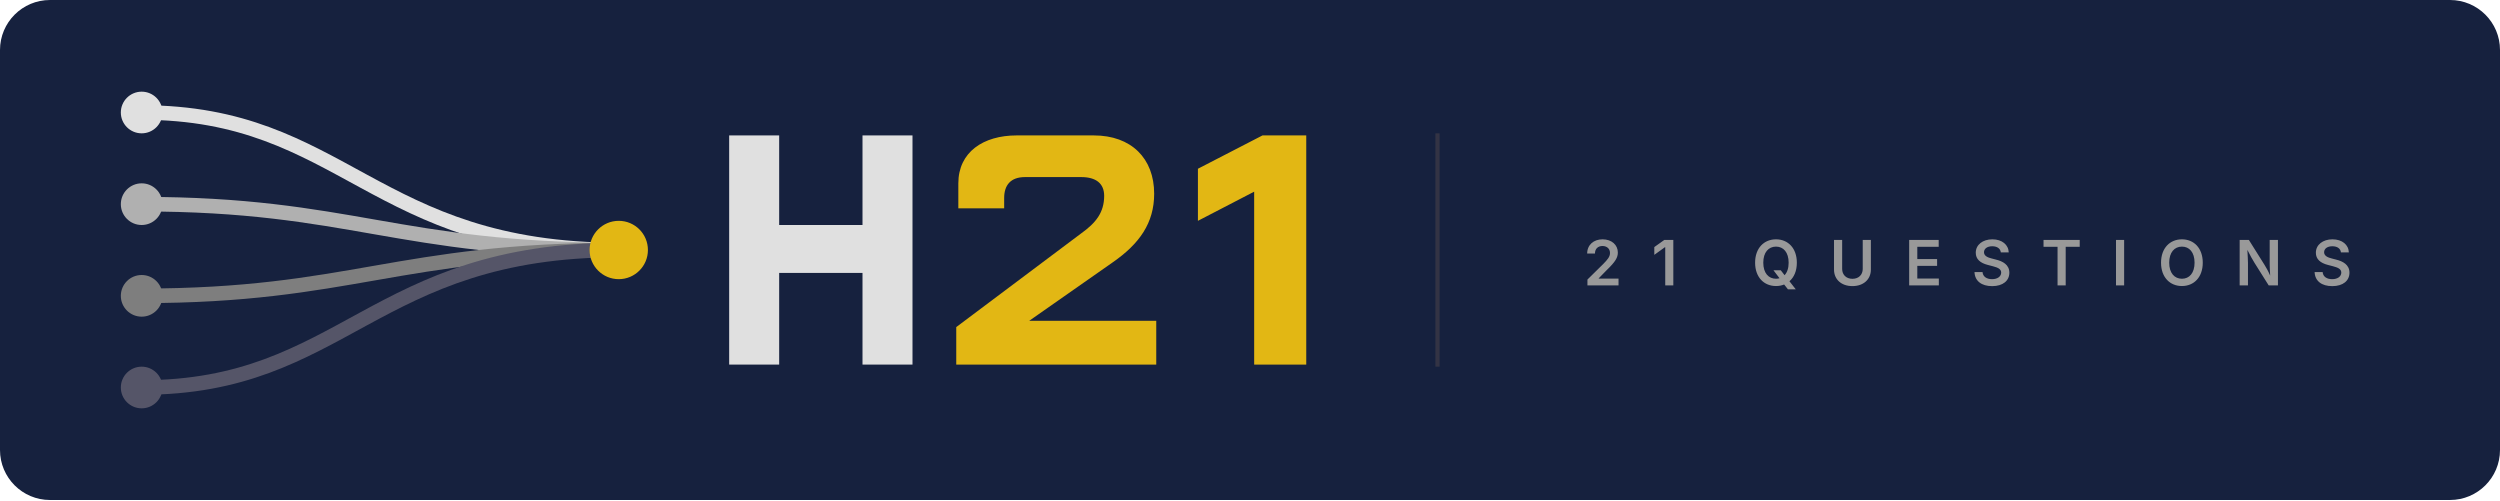
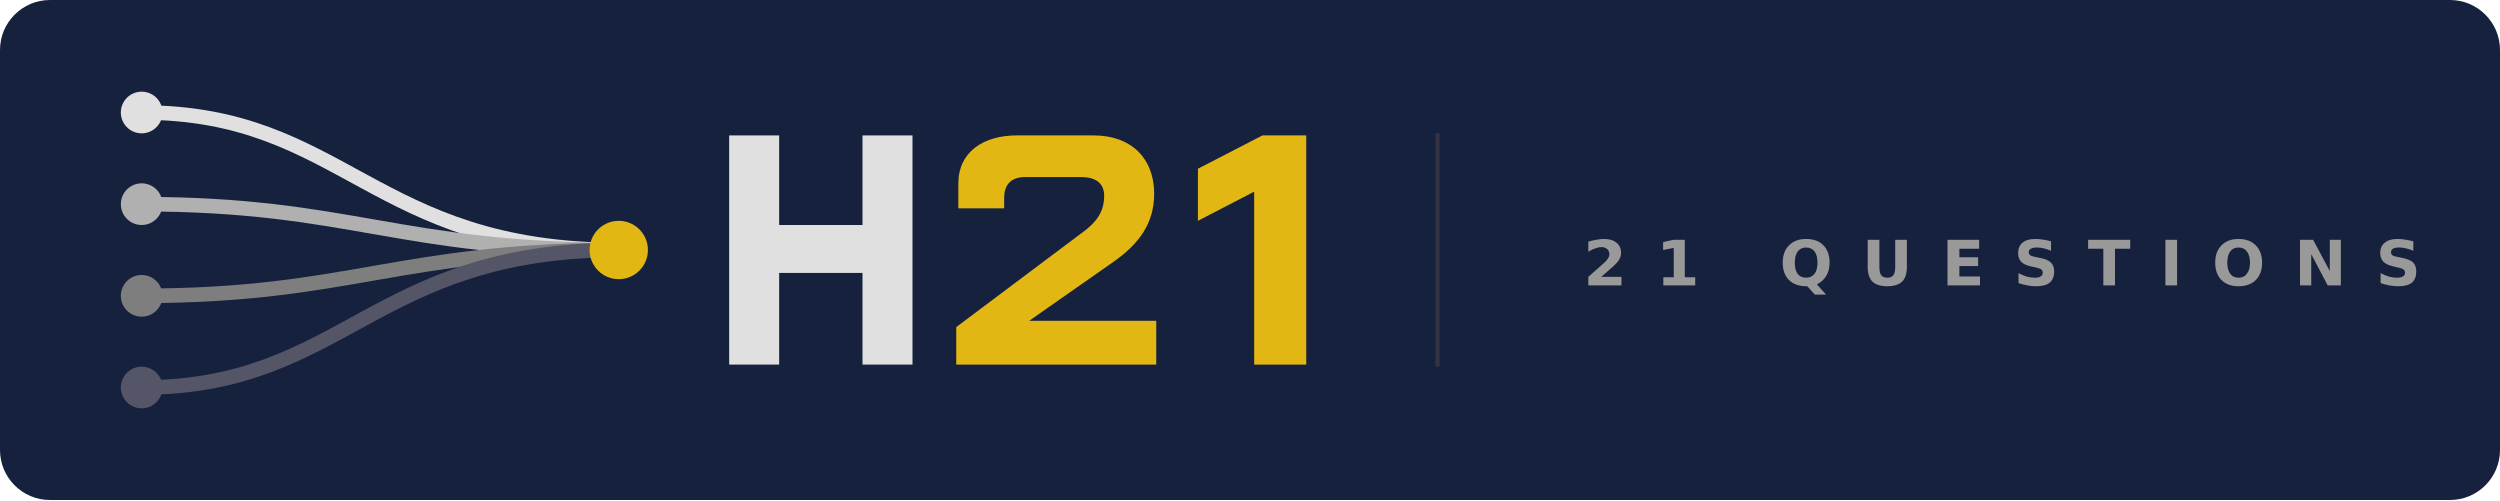
<svg xmlns="http://www.w3.org/2000/svg" viewBox="0 0 1200 240" role="img" aria-labelledby="title">
  <rect width="1200" height="240" rx="24" fill="#16213e" />
  <g transform="translate(48 30)">
    <g fill="none" stroke-linecap="round" stroke-width="7">
      <path d="M20 24C117 24 131 90 249 90" stroke="#e0e0e0" />
      <path d="M20 68C120 68 143 90 249 90" stroke="#b0b0b0" />
      <path d="M20 112C120 112 143 90 249 90" stroke="#7e7e7e" />
      <path d="M20 156C117 156 131 90 249 90" stroke="#555568" />
    </g>
    <circle cx="20" cy="24" r="10" fill="#e0e0e0" />
    <circle cx="20" cy="68" r="10" fill="#b0b0b0" />
    <circle cx="20" cy="112" r="10" fill="#7e7e7e" />
    <circle cx="20" cy="156" r="10" fill="#555568" />
    <circle cx="249" cy="90" r="14" fill="#e2b714" />
  </g>
  <g transform="translate(350 30)">
    <path fill="#e0e0e0" d="M0 35h24v43h40V35h24v110H64v-44H24v44H0z" />
    <path fill="#e2b714" d="M110 58c0-15 12-23 28-23h37c18 0 29 11 29 28 0 14-7 24-20 33l-40 28h61v21h-96v-18l60-45c7-5 11-10 11-18 0-6-4-9-11-9h-27c-7 0-10 4-10 10v5h-22zm115-7 31-16h21v110h-25V62l-27 14z" />
  </g>
  <path d="M690 64v112" stroke="#333344" stroke-width="2" />
-   <text x="760" y="137" fill="#999999" font-family="system-ui, -apple-system, sans-serif" font-size="30" font-weight="600" letter-spacing="14">21 QUESTIONS</text>
+   <path fill="#999999" d="M768.6 132.9L778.3 132.9L778.3 137.0L762.4 137.0L762.4 132.9L770.4 125.8Q771.4 124.8 771.9 123.9Q772.5 123.0 772.5 122.0Q772.5 120.5 771.4 119.5Q770.4 118.6 768.7 118.6Q767.4 118.6 765.8 119.2Q764.2 119.7 762.4 120.8L762.4 116.0Q764.3 115.4 766.2 115.1Q768.1 114.7 769.8 114.7Q773.8 114.7 775.9 116.5Q778.1 118.2 778.1 121.3Q778.1 123.1 777.2 124.6Q776.3 126.2 773.3 128.8L768.6 132.9ZM798.4 133.1L803.4 133.1L803.4 119.0L798.3 120.0L798.3 116.2L803.3 115.1L808.7 115.1L808.7 133.1L813.7 133.1L813.7 137.0L798.4 137.0L798.4 133.1ZM867.5 137.4L867.1 137.4Q861.7 137.4 858.7 134.4Q855.7 131.4 855.7 126.1Q855.7 120.8 858.7 117.8Q861.7 114.7 866.9 114.7Q872.3 114.7 875.2 117.7Q878.2 120.7 878.2 126.1Q878.2 129.8 876.6 132.4Q875.0 135.1 872.1 136.5L876.5 141.4L871.1 141.4L867.5 137.4ZM866.9 118.8Q864.4 118.8 862.9 120.7Q861.5 122.6 861.5 126.1Q861.5 129.6 862.9 131.5Q864.3 133.3 866.9 133.3Q869.5 133.3 871.0 131.4Q872.4 129.5 872.4 126.1Q872.4 122.6 871.0 120.7Q869.5 118.8 866.9 118.8ZM896.5 115.1L902.1 115.1L902.1 128.2Q902.1 130.9 903.0 132.1Q903.9 133.3 905.9 133.3Q907.9 133.3 908.8 132.1Q909.7 130.9 909.7 128.2L909.7 115.1L915.3 115.1L915.3 128.2Q915.3 132.9 913.0 135.2Q910.6 137.4 905.9 137.4Q901.1 137.4 898.8 135.2Q896.5 132.9 896.5 128.2L896.5 115.1ZM934.8 115.1L950.0 115.1L950.0 119.4L940.5 119.4L940.5 123.5L949.5 123.5L949.5 127.7L940.5 127.7L940.5 132.7L950.4 132.7L950.4 137.0L934.8 137.0L934.8 115.1ZM984.5 115.8L984.5 120.4Q982.7 119.6 981.0 119.2Q979.3 118.8 977.8 118.8Q975.8 118.8 974.8 119.4Q973.8 119.9 973.8 121.1Q973.8 122.0 974.5 122.5Q975.1 123.0 976.8 123.3L979.2 123.8Q982.9 124.5 984.4 126.0Q986.0 127.5 986.0 130.3Q986.0 133.9 983.8 135.7Q981.7 137.4 977.3 137.4Q975.2 137.4 973.1 137.0Q971.0 136.6 968.9 135.9L968.9 131.1Q971.0 132.2 972.9 132.8Q974.9 133.3 976.7 133.3Q978.6 133.3 979.5 132.7Q980.5 132.1 980.5 131.0Q980.5 129.9 979.9 129.4Q979.2 128.8 977.2 128.4L975.0 127.9Q971.7 127.2 970.2 125.7Q968.7 124.1 968.7 121.5Q968.7 118.2 970.8 116.5Q972.9 114.7 976.9 114.7Q978.7 114.7 980.6 115.0Q982.5 115.3 984.5 115.8ZM1002.3 115.1L1022.5 115.1L1022.5 119.4L1015.2 119.4L1015.2 137.0L1009.6 137.0L1009.6 119.4L1002.3 119.4L1002.3 115.1ZM1039.4 115.1L1045.0 115.1L1045.0 137.0L1039.4 137.0L1039.4 115.1ZM1074.5 118.8Q1071.9 118.8 1070.5 120.7Q1069.1 122.6 1069.1 126.1Q1069.1 129.5 1070.5 131.4Q1071.9 133.3 1074.5 133.3Q1077.1 133.3 1078.5 131.4Q1080.0 129.5 1080.0 126.1Q1080.0 122.6 1078.5 120.7Q1077.1 118.8 1074.5 118.8ZM1074.5 114.7Q1079.8 114.7 1082.8 117.8Q1085.8 120.8 1085.8 126.1Q1085.8 131.4 1082.8 134.4Q1079.8 137.4 1074.5 137.4Q1069.3 137.4 1066.3 134.4Q1063.3 131.4 1063.3 126.1Q1063.3 120.8 1066.3 117.8Q1069.3 114.7 1074.5 114.7ZM1104.0 115.1L1110.3 115.1L1118.3 130.1L1118.3 115.1L1123.6 115.1L1123.6 137.0L1117.3 137.0L1109.4 122.0L1109.4 137.0L1104.0 137.0L1104.0 115.1ZM1158.4 115.8L1158.4 120.4Q1156.6 119.6 1154.8 119.2Q1153.1 118.8 1151.6 118.8Q1149.6 118.8 1148.6 119.4Q1147.7 119.9 1147.7 121.1Q1147.7 122.0 1148.3 122.5Q1149.0 123.0 1150.7 123.3L1153.1 123.8Q1156.7 124.5 1158.3 126.0Q1159.8 127.5 1159.8 130.3Q1159.8 133.9 1157.7 135.7Q1155.5 137.4 1151.1 137.4Q1149.0 137.4 1146.9 137.0Q1144.8 136.6 1142.7 135.9L1142.7 131.1Q1144.8 132.2 1146.8 132.8Q1148.7 133.3 1150.6 133.3Q1152.4 133.3 1153.4 132.7Q1154.4 132.1 1154.4 131.0Q1154.4 129.9 1153.7 129.4Q1153.0 128.8 1151.0 128.4L1148.9 127.9Q1145.6 127.2 1144.1 125.7Q1142.5 124.1 1142.5 121.5Q1142.5 118.2 1144.7 116.5Q1146.8 114.7 1150.7 114.7Q1152.5 114.7 1154.4 115.0Q1156.3 115.3 1158.4 115.8Z" />
</svg>
